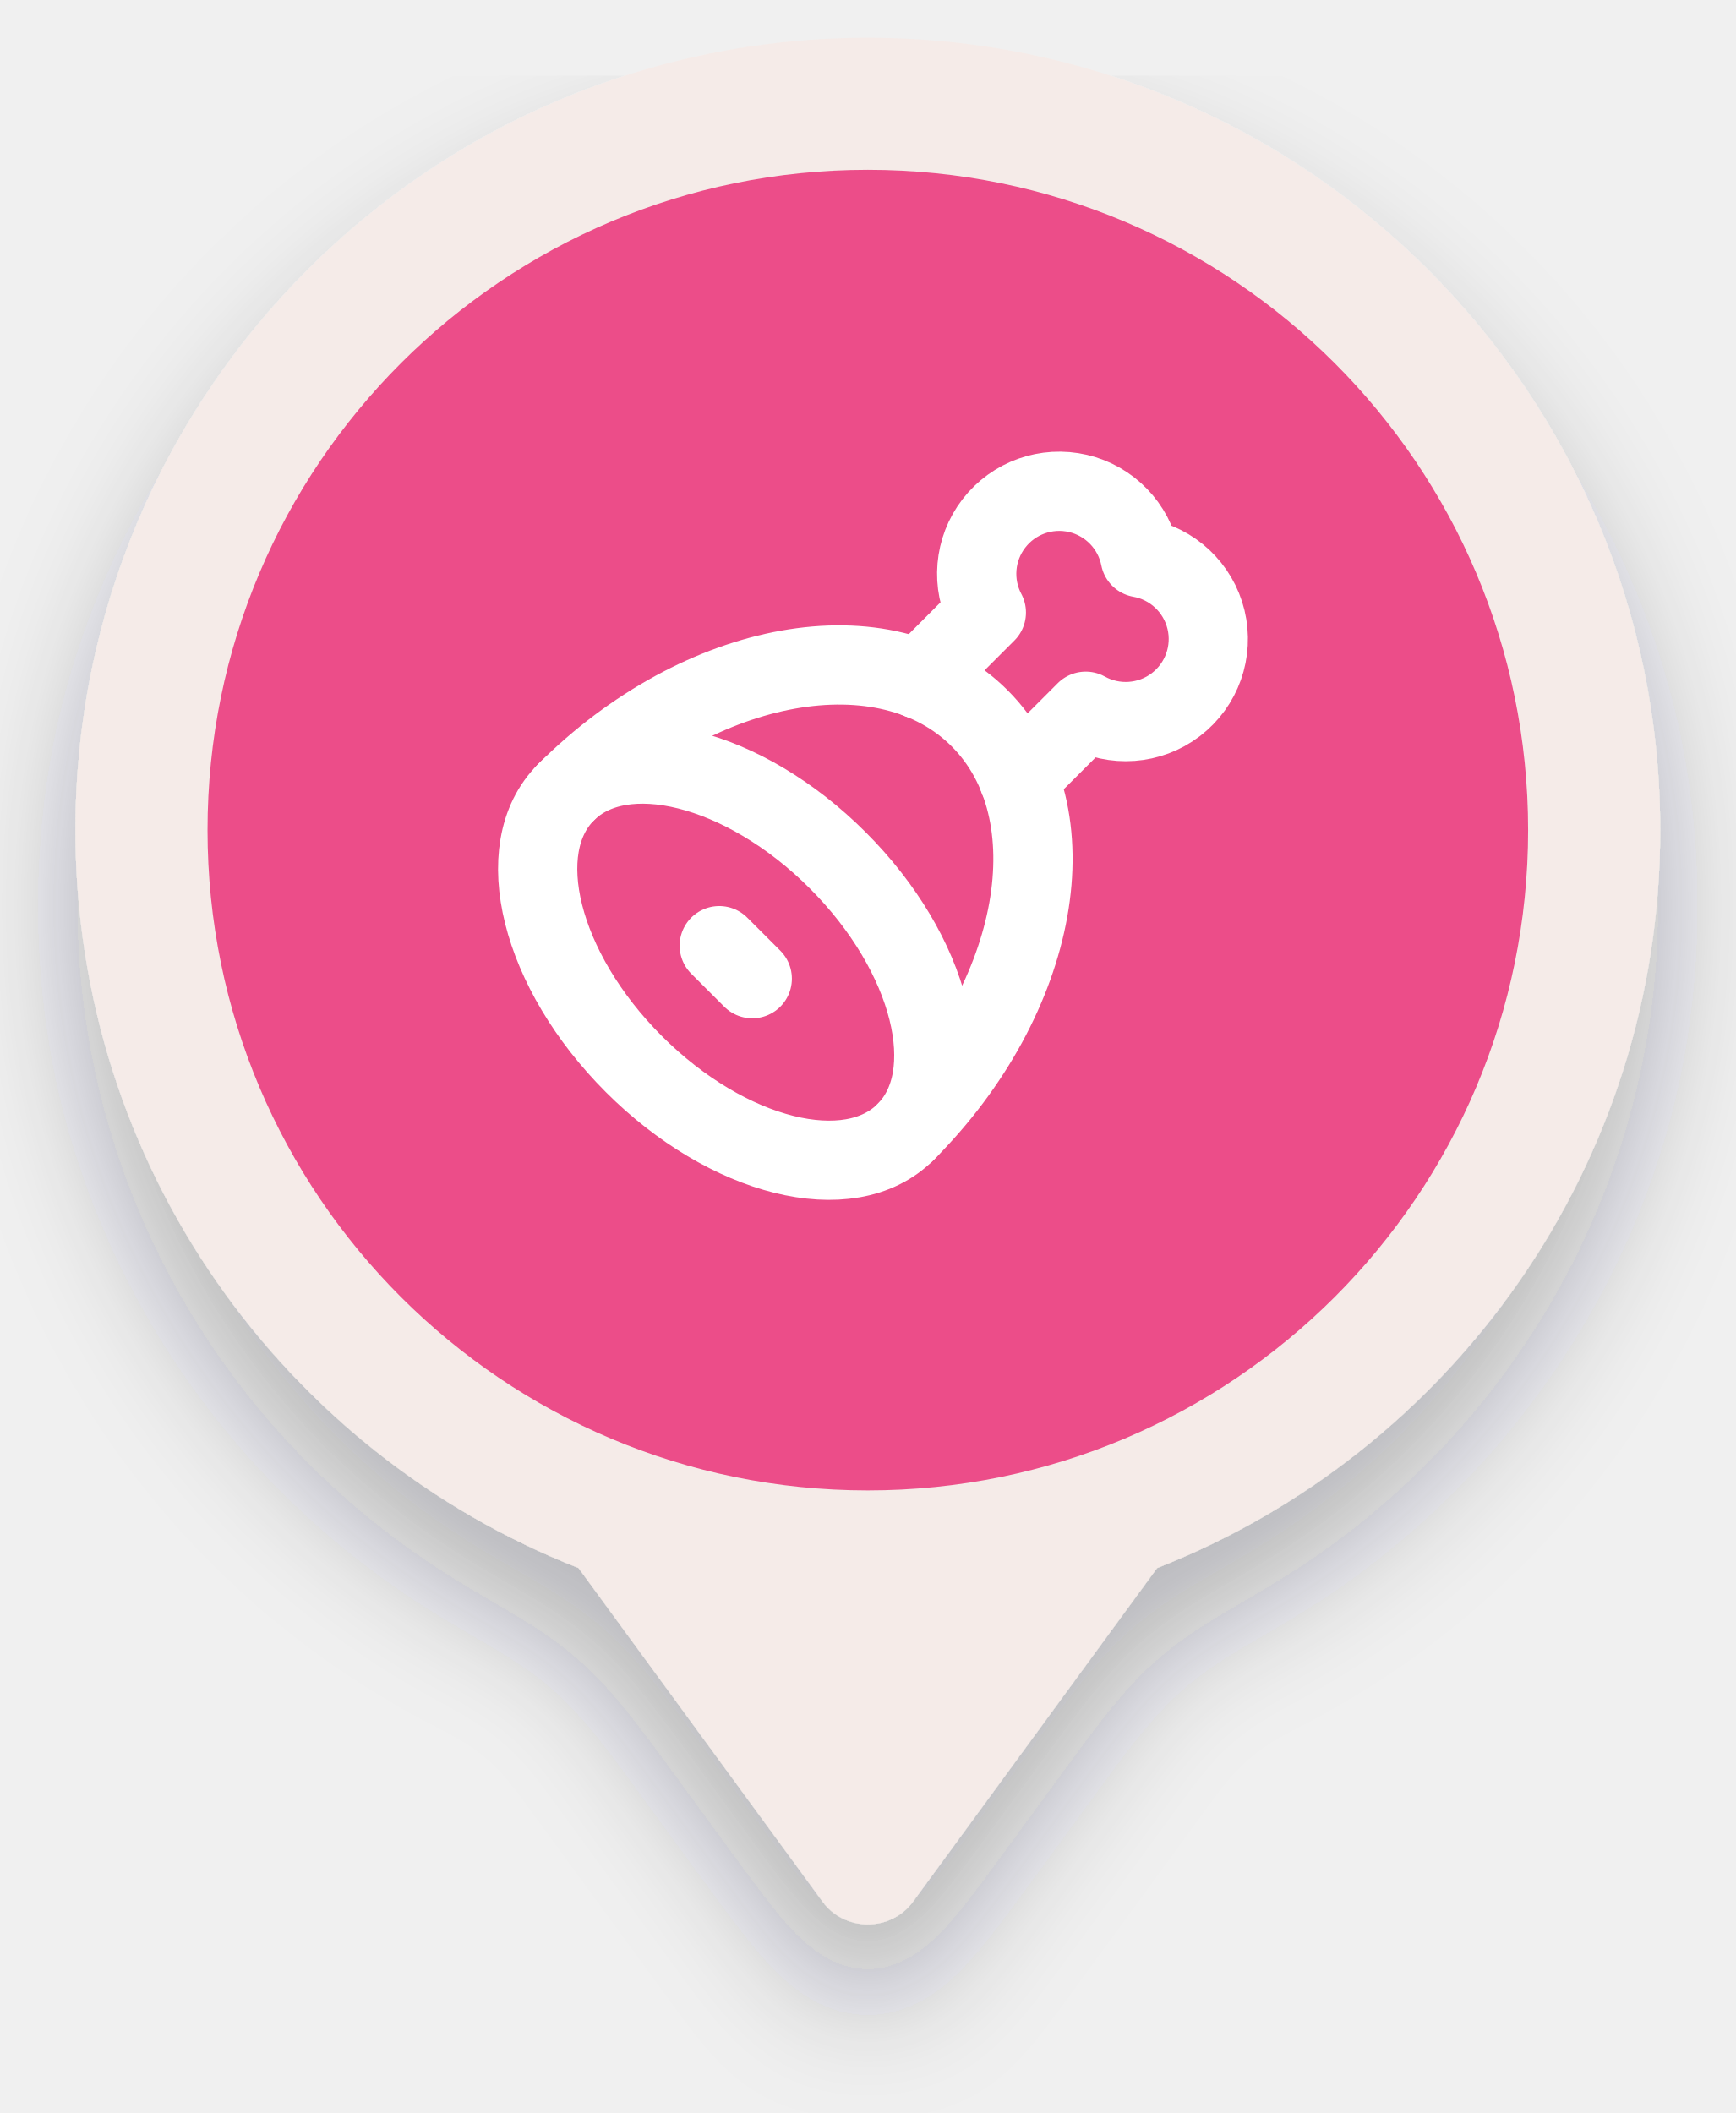
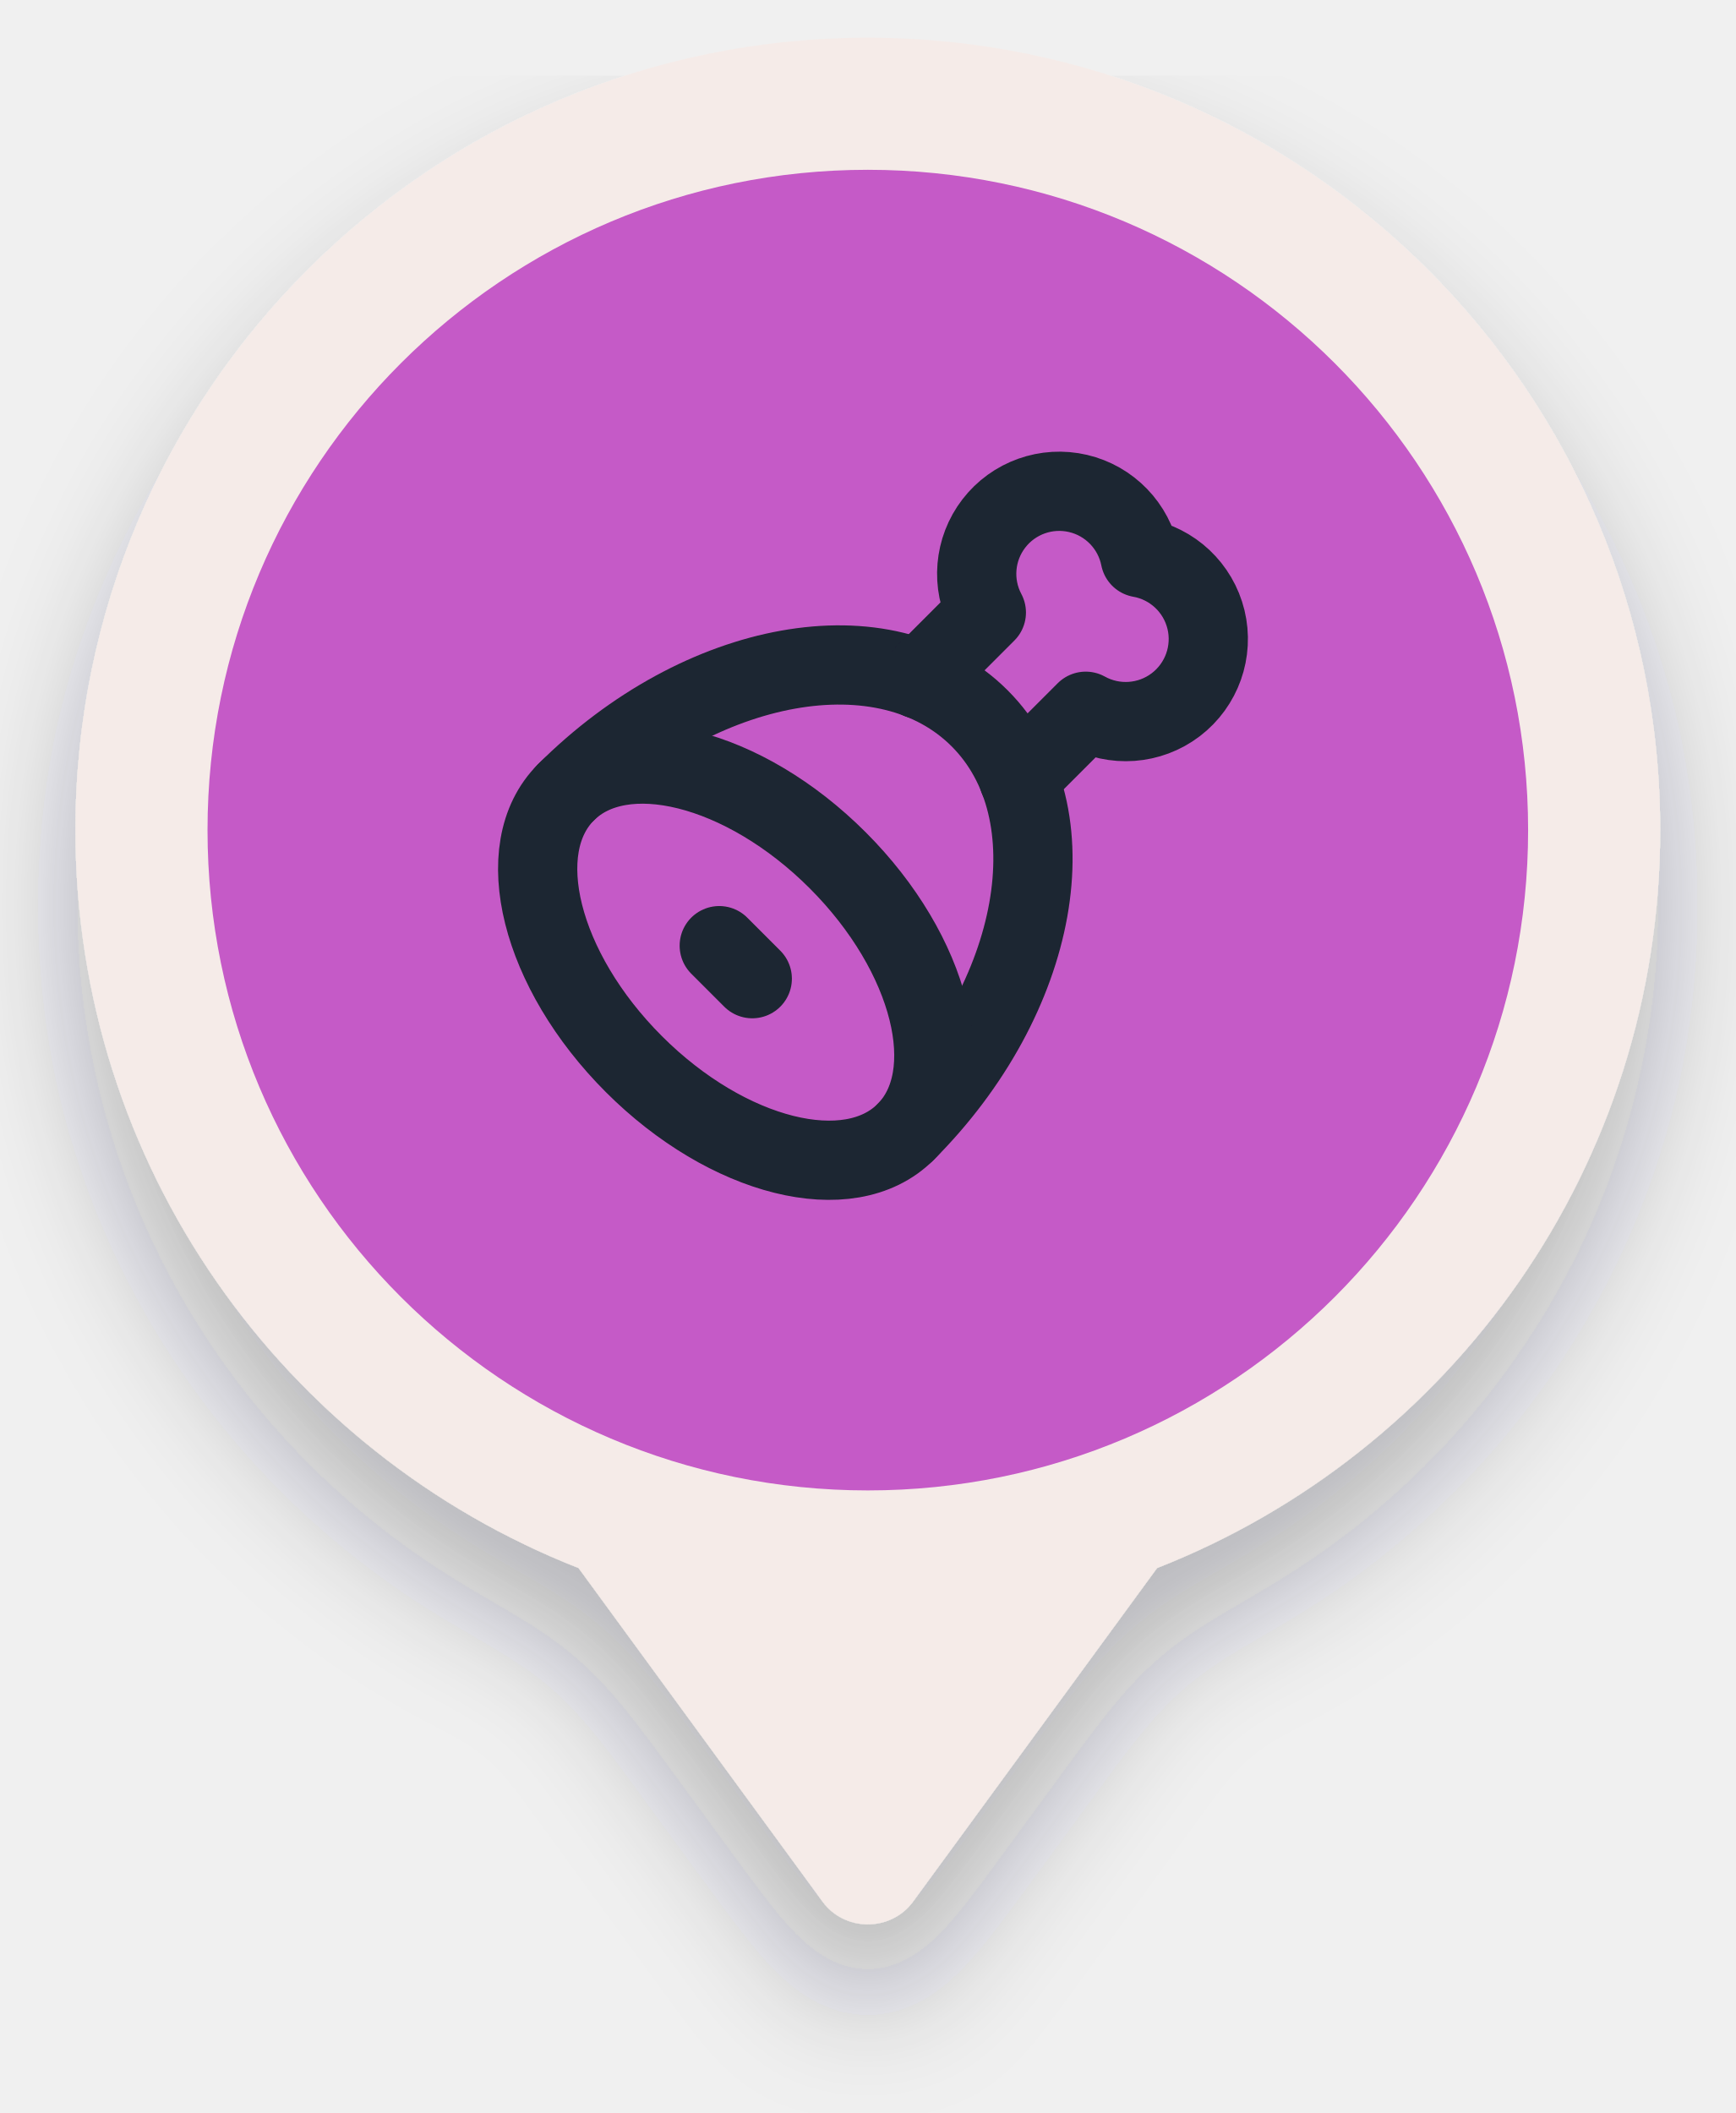
<svg xmlns="http://www.w3.org/2000/svg" width="46" height="56" viewBox="0 0 46 56" fill="none" role="img" aria-label="Ham radio pin">
  <defs>
    <filter id="sh-ham" x="-40%" y="-30%" width="180%" height="170%">
      <feDropShadow dx="0" dy="2" stdDeviation="1.6" flood-color="#1f2530" flood-opacity="0.28" />
    </filter>
  </defs>
  <g transform="translate(2 1)" filter="url(#sh-ham)">
    <path d="M 21 0 C 32.598 0 42 9.402 42 21 C 42 29.893 36.473 37.494 28.666 40.557 L 22.196 49.401 C 22.061 49.586 21.882 49.737 21.674 49.841 C 21.466 49.946 21.235 50 21 50 C 20.765 50 20.534 49.946 20.326 49.841 C 20.118 49.737 19.939 49.586 19.804 49.401 L 13.334 40.557 C 5.527 37.494 0 29.893 0 21 C 0 9.402 9.402 0 21 0 Z" fill="#F5EBE8" />
-     <circle cx="21" cy="21" r="17.5" fill="#EC4E89" />
-     <g transform="translate(10.5 10.5) scale(0.875)" fill="none" stroke="#ffffff" stroke-width="2.4" stroke-linecap="round" stroke-linejoin="round">
+     <circle cx="21" cy="21" r="17.5" fill="#c55ac7" />
+     <g transform="translate(10.5 10.5) scale(0.875)" fill="none" stroke="#1f2530" stroke-width="2.4" stroke-linecap="round" stroke-linejoin="round">
      <path d="M13.144 21.144A7.274 10.445 45 1 0 2.856 10.856" />
      <path d="M13.144 21.144A7.274 4.365 45 0 0 2.856 10.856a7.274 4.365 45 0 0 10.288 10.288" />
      <path d="M16.565 10.435 18.6 8.4a2.501 2.501 0 1 0 1.65-4.65 2.5 2.5 0 1 0-4.66 1.66l-2.024 2.025" />
      <path d="m8.5 16.5-1-1" />
    </g>
  </g>
</svg>
